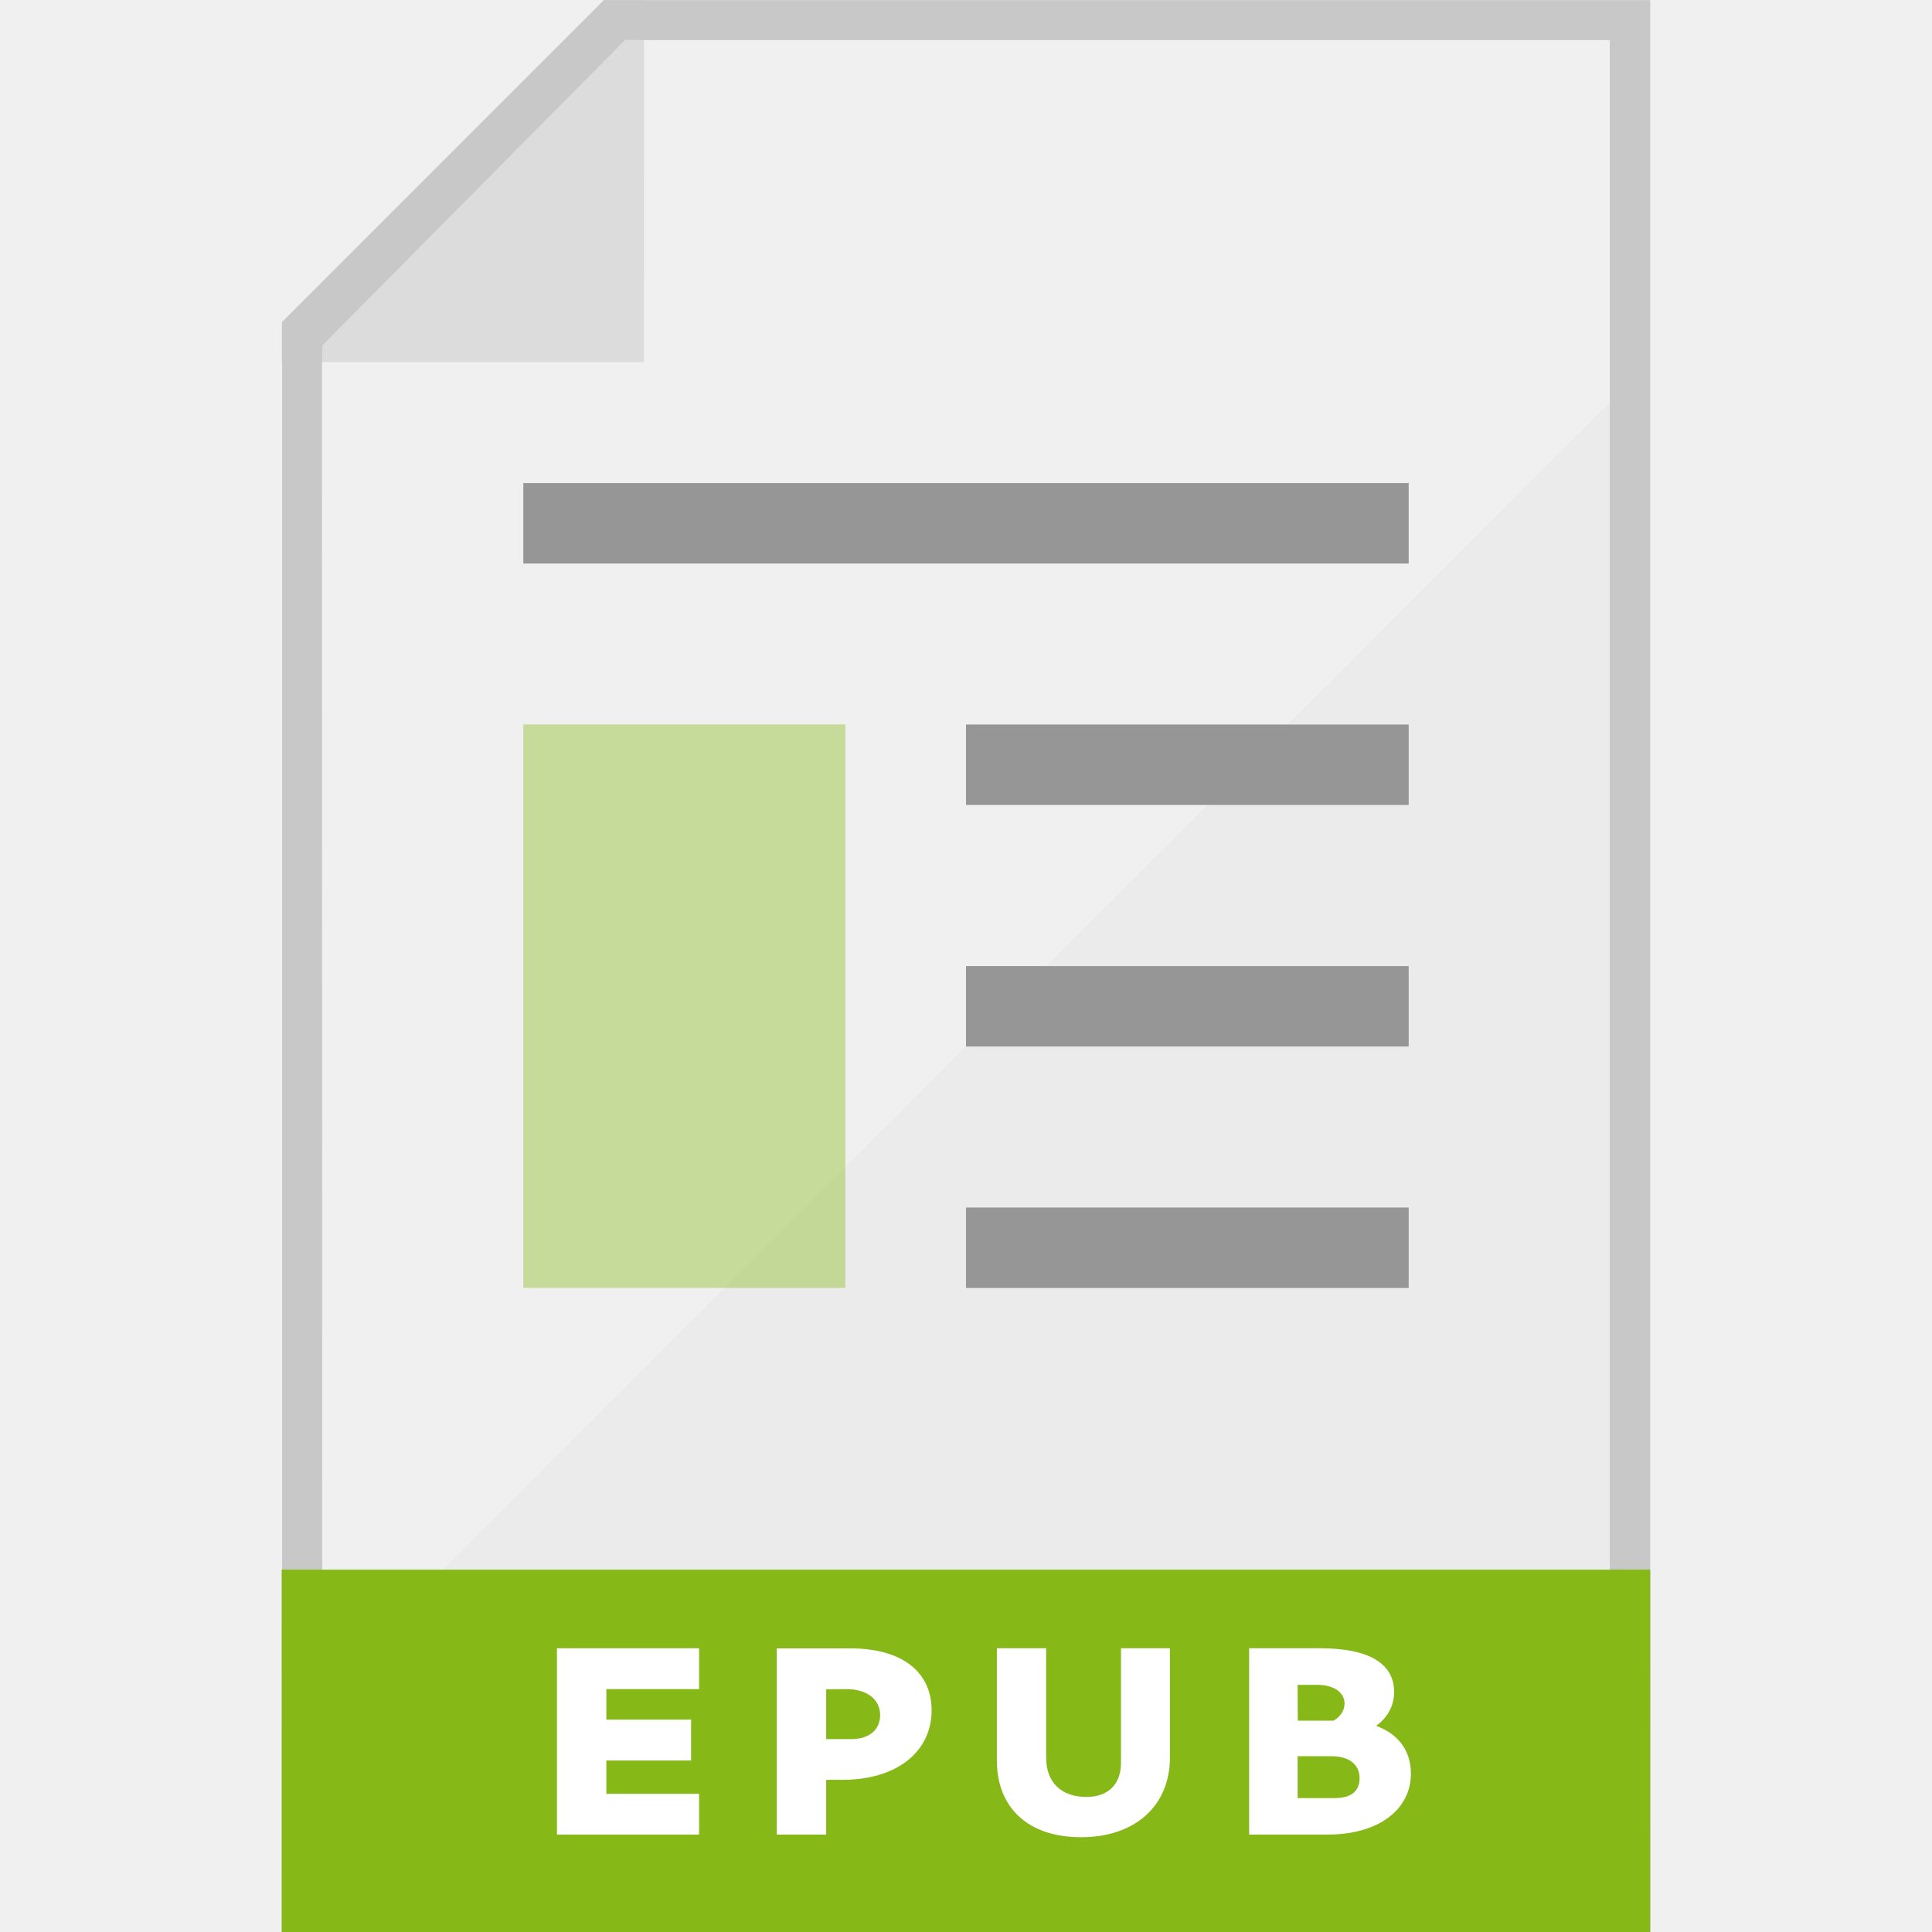
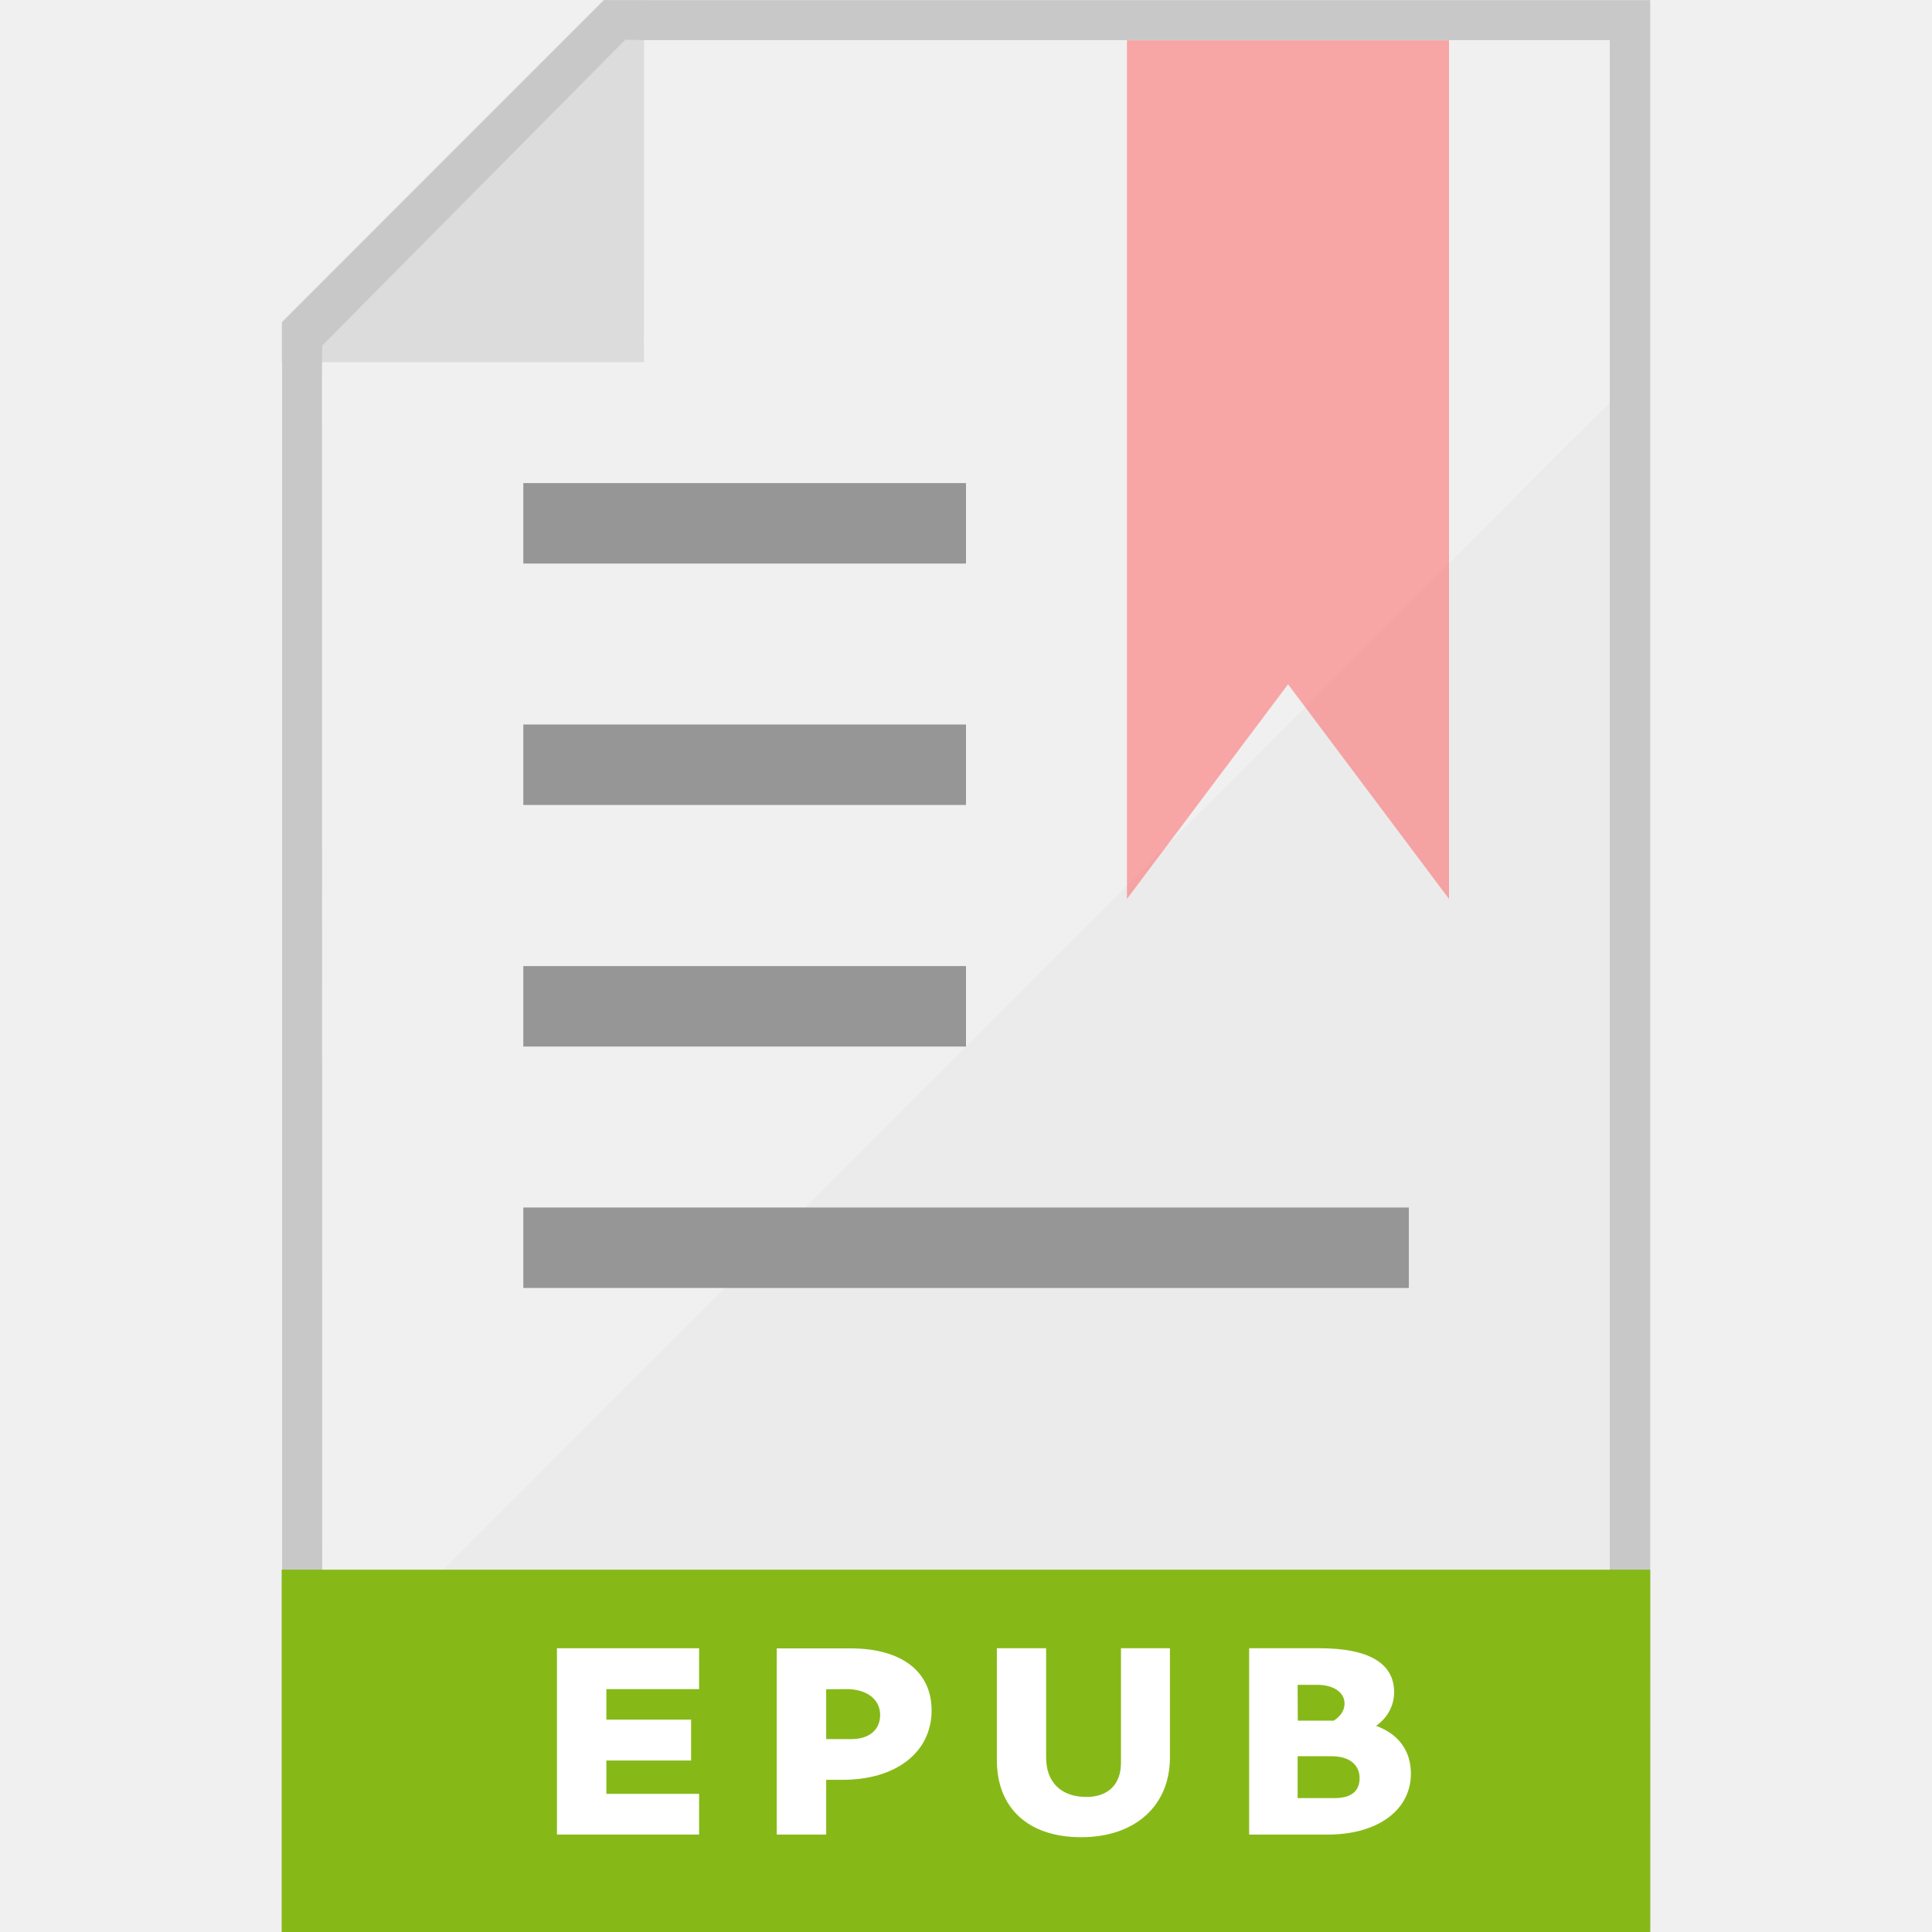
<svg xmlns="http://www.w3.org/2000/svg" xmlns:xlink="http://www.w3.org/1999/xlink" width="48" height="48" viewBox="0 0 12.7 12.7" version="1.1" id="svg8">
  <defs id="defs2">
    <linearGradient id="linearGradient919">
      <stop style="stop-color:#86b918;stop-opacity:1" offset="0" id="stop915" />
      <stop style="stop-color:#86b918;stop-opacity:1" offset="1" id="stop917" />
    </linearGradient>
    <linearGradient xlink:href="#linearGradient919" id="linearGradient921" x1="4.365" y1="10.98" x2="8.864" y2="10.98" gradientUnits="userSpaceOnUse" gradientTransform="translate(-0.00113736,-4.2278593e-4)" />
  </defs>
  <g id="layer1">
    <g id="g913" transform="matrix(0.9997433,0,0,0.9999257,4.7540213e-4,0)" style="stroke-width:1">
      <g id="g883" transform="matrix(0.9999277,0,0,1,0.2646977,0)" style="stroke-width:1">
        <g id="g875" style="stroke-width:1">
          <g id="rect837" style="opacity:1;stroke-width:1">
            <path style="color:#000000;font-style:normal;font-variant:normal;font-weight:normal;font-stretch:normal;font-size:medium;line-height:normal;font-family:sans-serif;font-variant-ligatures:normal;font-variant-position:normal;font-variant-caps:normal;font-variant-numeric:normal;font-variant-alternates:normal;font-variant-east-asian:normal;font-feature-settings:normal;font-variation-settings:normal;text-indent:0;text-align:start;text-decoration:none;text-decoration-line:none;text-decoration-style:solid;text-decoration-color:#000000;letter-spacing:normal;word-spacing:normal;text-transform:none;writing-mode:lr-tb;direction:ltr;text-orientation:mixed;dominant-baseline:auto;baseline-shift:baseline;text-anchor:start;white-space:normal;shape-padding:0;shape-margin:0;inline-size:0;clip-rule:nonzero;display:inline;overflow:visible;visibility:visible;isolation:auto;mix-blend-mode:normal;color-interpolation:sRGB;color-interpolation-filters:linearRGB;solid-color:#000000;solid-opacity:1;vector-effect:none;fill:#f0f0f0;fill-opacity:1;fill-rule:nonzero;stroke:none;stroke-width:0.265;stroke-linecap:round;stroke-linejoin:miter;stroke-miterlimit:4;stroke-dasharray:none;stroke-dashoffset:0;stroke-opacity:1;color-rendering:auto;image-rendering:auto;shape-rendering:auto;text-rendering:auto;enable-background:accumulate;stop-color:#000000;stop-opacity:1" d="m 3.969,0 h 4.829e-4 6.614 V 12.7 H 1.587 V 2.381 Z" id="path849" />
          </g>
          <path id="path843" style="fill:#dcdcdc;fill-opacity:1;stroke:none;stroke-width:0.053;stroke-linecap:round;stroke-linejoin:miter;stroke-miterlimit:4;stroke-dasharray:none" d="m 3.969,2.381 -2.382,7.92e-5 V 2.117 L 3.705,0 h 0.265 z" />
          <path id="path853" style="opacity:1;fill:#ebebeb;fill-opacity:1;stroke:none;stroke-width:0.053;stroke-linecap:round;stroke-linejoin:miter;stroke-miterlimit:4;stroke-dasharray:none" d="M 10.585,12.701 H 1.588 V 11.378 L 10.585,2.381 Z" />
          <path style="color:#000000;font-style:normal;font-variant:normal;font-weight:normal;font-stretch:normal;font-size:medium;line-height:normal;font-family:sans-serif;font-variant-ligatures:normal;font-variant-position:normal;font-variant-caps:normal;font-variant-numeric:normal;font-variant-alternates:normal;font-variant-east-asian:normal;font-feature-settings:normal;font-variation-settings:normal;text-indent:0;text-align:start;text-decoration:none;text-decoration-line:none;text-decoration-style:solid;text-decoration-color:#000000;letter-spacing:normal;word-spacing:normal;text-transform:none;writing-mode:lr-tb;direction:ltr;text-orientation:mixed;dominant-baseline:auto;baseline-shift:baseline;text-anchor:start;white-space:normal;shape-padding:0;shape-margin:0;inline-size:0;clip-rule:nonzero;display:inline;overflow:visible;visibility:visible;isolation:auto;mix-blend-mode:normal;color-interpolation:sRGB;color-interpolation-filters:linearRGB;solid-color:#000000;solid-opacity:1;vector-effect:none;fill:#c8c8c8;fill-opacity:1;fill-rule:nonzero;stroke:none;stroke-width:1;stroke-linecap:round;stroke-linejoin:miter;stroke-miterlimit:4;stroke-dasharray:none;stroke-dashoffset:0;stroke-opacity:1;color-rendering:auto;image-rendering:auto;shape-rendering:auto;text-rendering:auto;enable-background:accumulate;stop-color:#000000" d="M 3.706,9.2227376e-4 1.59,2.118 v 0 L 1.59,12.7 H 10.586 V 9.2227376e-4 Z M 3.847,0.261 l 0.122,0.003 6.351,-8.81e-6 V 12.436 H 1.854 l -0.002,-10.055 0.002,-0.11 z" id="path851" />
        </g>
      </g>
      <g id="rect862" style="opacity:1;stroke-width:1" transform="translate(-0.1302431,0.3982091)">
        <path style="color:#000000;font-style:normal;font-variant:normal;font-weight:normal;font-stretch:normal;font-size:medium;line-height:normal;font-family:sans-serif;font-variant-ligatures:normal;font-variant-position:normal;font-variant-caps:normal;font-variant-numeric:normal;font-variant-alternates:normal;font-variant-east-asian:normal;font-feature-settings:normal;font-variation-settings:normal;text-indent:0;text-align:start;text-decoration:none;text-decoration-line:none;text-decoration-style:solid;text-decoration-color:#000000;letter-spacing:normal;word-spacing:normal;text-transform:none;writing-mode:lr-tb;direction:ltr;text-orientation:mixed;dominant-baseline:auto;baseline-shift:baseline;text-anchor:start;white-space:normal;shape-padding:0;shape-margin:0;inline-size:0;clip-rule:nonzero;display:inline;overflow:visible;visibility:visible;isolation:auto;mix-blend-mode:normal;color-interpolation:sRGB;color-interpolation-filters:linearRGB;solid-color:#000000;solid-opacity:1;vector-effect:none;fill:url(#linearGradient921);fill-opacity:1;fill-rule:nonzero;stroke:none;stroke-width:0.265;stroke-linecap:round;stroke-linejoin:miter;stroke-miterlimit:4;stroke-dasharray:none;stroke-dashoffset:0;stroke-opacity:1;color-rendering:auto;image-rendering:auto;shape-rendering:auto;text-rendering:auto;enable-background:accumulate;stop-color:#000000;stop-opacity:1" d="m 1.982,9.921 h 8.997 l -1.3e-4,2.38 -8.997,0.001 z" id="path867" />
        <path style="color:#000000;font-style:normal;font-variant:normal;font-weight:normal;font-stretch:normal;font-size:medium;line-height:normal;font-family:sans-serif;font-variant-ligatures:normal;font-variant-position:normal;font-variant-caps:normal;font-variant-numeric:normal;font-variant-alternates:normal;font-variant-east-asian:normal;font-feature-settings:normal;font-variation-settings:normal;text-indent:0;text-align:start;text-decoration:none;text-decoration-line:none;text-decoration-style:solid;text-decoration-color:#000000;letter-spacing:normal;word-spacing:normal;text-transform:none;writing-mode:lr-tb;direction:ltr;text-orientation:mixed;dominant-baseline:auto;baseline-shift:baseline;text-anchor:start;white-space:normal;shape-padding:0;shape-margin:0;inline-size:0;clip-rule:nonzero;display:inline;overflow:visible;visibility:visible;isolation:auto;mix-blend-mode:normal;color-interpolation:sRGB;color-interpolation-filters:linearRGB;solid-color:#000000;solid-opacity:1;vector-effect:none;fill:#86b918;fill-opacity:1;fill-rule:nonzero;stroke:none;stroke-width:1;stroke-linecap:round;stroke-linejoin:miter;stroke-miterlimit:4;stroke-dasharray:none;stroke-dashoffset:0;stroke-opacity:1;color-rendering:auto;image-rendering:auto;shape-rendering:auto;text-rendering:auto;enable-background:accumulate;stop-color:#000000;stop-opacity:1" d="m 1.984,9.922 v 0.133 2.248 h 8.996 V 9.922 Z m 0.264,-9.113e-4 h 8.467 l 1.3e-4,2.118 H 2.248 Z" id="path869" />
      </g>
    </g>
    <g aria-label="E P U B" transform="scale(1.031307,0.9696434)" id="text2959" style="font-style:normal;font-weight:normal;font-size:7.278px;line-height:1.25;font-family:sans-serif;fill:#000000;fill-opacity:1;stroke:none;stroke-width:0.265">
      <path d="m 3.55,12.437 h 0.906 V 12.161 H 3.865 V 11.935 H 4.405 V 11.658 H 3.865 v -0.207 h 0.591 v -0.277 h -0.906 z" style="font-style:normal;font-variant:normal;font-weight:800;font-stretch:normal;font-size:1.82px;font-family:Cantarell;-inkscape-font-specification:'Cantarell Ultra-Bold';fill:#ffffff;stroke-width:0.265" id="path913" />
      <path d="m 4.951,12.437 h 0.315 v -0.371 h 0.104 c 0.342,0 0.568,-0.187 0.568,-0.471 0,-0.264 -0.193,-0.42 -0.515,-0.42 H 4.951 Z m 0.446,-0.986 c 0.127,0 0.213,0.069 0.213,0.175 0,0.102 -0.071,0.164 -0.184,0.164 H 5.266 v -0.338 z" style="font-style:normal;font-variant:normal;font-weight:800;font-stretch:normal;font-size:1.82px;font-family:Cantarell;-inkscape-font-specification:'Cantarell Ultra-Bold';fill:#ffffff;stroke-width:0.265" id="path915" />
      <path d="m 6.891,12.455 c 0.344,0 0.566,-0.213 0.566,-0.54 V 11.174 H 7.145 v 0.777 c 0,0.146 -0.082,0.231 -0.22,0.231 -0.162,0 -0.257,-0.1 -0.257,-0.267 V 11.174 H 6.354 v 0.759 c 0,0.326 0.202,0.522 0.537,0.522 z" style="font-style:normal;font-variant:normal;font-weight:800;font-stretch:normal;font-size:1.82px;font-family:Cantarell;-inkscape-font-specification:'Cantarell Ultra-Bold';fill:#ffffff;stroke-width:0.265" id="path917" />
      <path d="M 7.962,12.437 H 8.464 c 0.318,0 0.529,-0.166 0.529,-0.413 0,-0.156 -0.08,-0.269 -0.222,-0.324 0.073,-0.055 0.115,-0.136 0.115,-0.229 0,-0.195 -0.162,-0.297 -0.473,-0.297 h -0.451 z m 0.309,-1.015 h 0.124 c 0.106,0 0.175,0.051 0.175,0.127 0,0.045 -0.024,0.086 -0.069,0.116 H 8.272 Z m 0,0.768 v -0.284 h 0.217 c 0.113,0 0.178,0.058 0.178,0.149 0,0.089 -0.055,0.135 -0.16,0.135 z" style="font-style:normal;font-variant:normal;font-weight:800;font-stretch:normal;font-size:1.82px;font-family:Cantarell;-inkscape-font-specification:'Cantarell Ultra-Bold';fill:#ffffff;stroke-width:0.265" id="path919" />
    </g>
    <g id="g861">
-       <path style="fill:none;stroke:#969696;stroke-width:0.529;stroke-linecap:butt;stroke-linejoin:miter;stroke-miterlimit:4;stroke-dasharray:none;stroke-opacity:1" d="M 3.44,3.44 H 9.26" id="path850" />
-       <path style="fill:none;stroke:#969696;stroke-width:0.529;stroke-linecap:butt;stroke-linejoin:miter;stroke-miterlimit:4;stroke-dasharray:none;stroke-opacity:1" d="M 6.35,5.027 H 9.26" id="path850-6" />
-       <path style="fill:none;stroke:#969696;stroke-width:0.529;stroke-linecap:butt;stroke-linejoin:miter;stroke-miterlimit:4;stroke-dasharray:none;stroke-opacity:1" d="M 6.35,6.615 H 9.26" id="path850-6-7" />
-       <path style="fill:none;stroke:#969696;stroke-width:0.529;stroke-linecap:butt;stroke-linejoin:miter;stroke-miterlimit:4;stroke-dasharray:none;stroke-opacity:1" d="M 6.35,8.202 H 9.26" id="path850-6-5" />
-       <rect style="opacity:0.4;fill:#86b918;fill-opacity:1;stroke:none;stroke-width:0.529;stroke-linecap:round;stroke-linejoin:miter;stroke-miterlimit:4;stroke-dasharray:none" id="rect921" width="2.117" height="3.704" x="3.44" y="4.762" />
+       <path style="fill:none;stroke:#969696;stroke-width:0.529;stroke-linecap:butt;stroke-linejoin:miter;stroke-miterlimit:4;stroke-dasharray:none;stroke-opacity:1" d="M 3.44,3.44 H 6.35" id="path850" />
+       <path style="fill:none;stroke:#969696;stroke-width:0.529;stroke-linecap:butt;stroke-linejoin:miter;stroke-miterlimit:4;stroke-dasharray:none;stroke-opacity:1" d="M 3.44,5.027 H 6.35" id="path850-3" />
+       <path style="fill:none;stroke:#969696;stroke-width:0.529;stroke-linecap:butt;stroke-linejoin:miter;stroke-miterlimit:4;stroke-dasharray:none;stroke-opacity:1" d="M 3.44,6.615 H 6.35" id="path850-3-6" />
+       <path style="fill:none;stroke:#969696;stroke-width:0.529;stroke-linecap:butt;stroke-linejoin:miter;stroke-miterlimit:4;stroke-dasharray:none;stroke-opacity:1" d="m 3.44,8.202 h 5.821" id="path850-3-7" />
    </g>
+     <path fill="#ff5959" d="M 7.408,0.265 H 9.525 V 5.909 L 8.467,4.498 7.408,5.909 Z" id="path44" style="opacity:0.5;stroke-width:0.265" />
  </g>
</svg>
